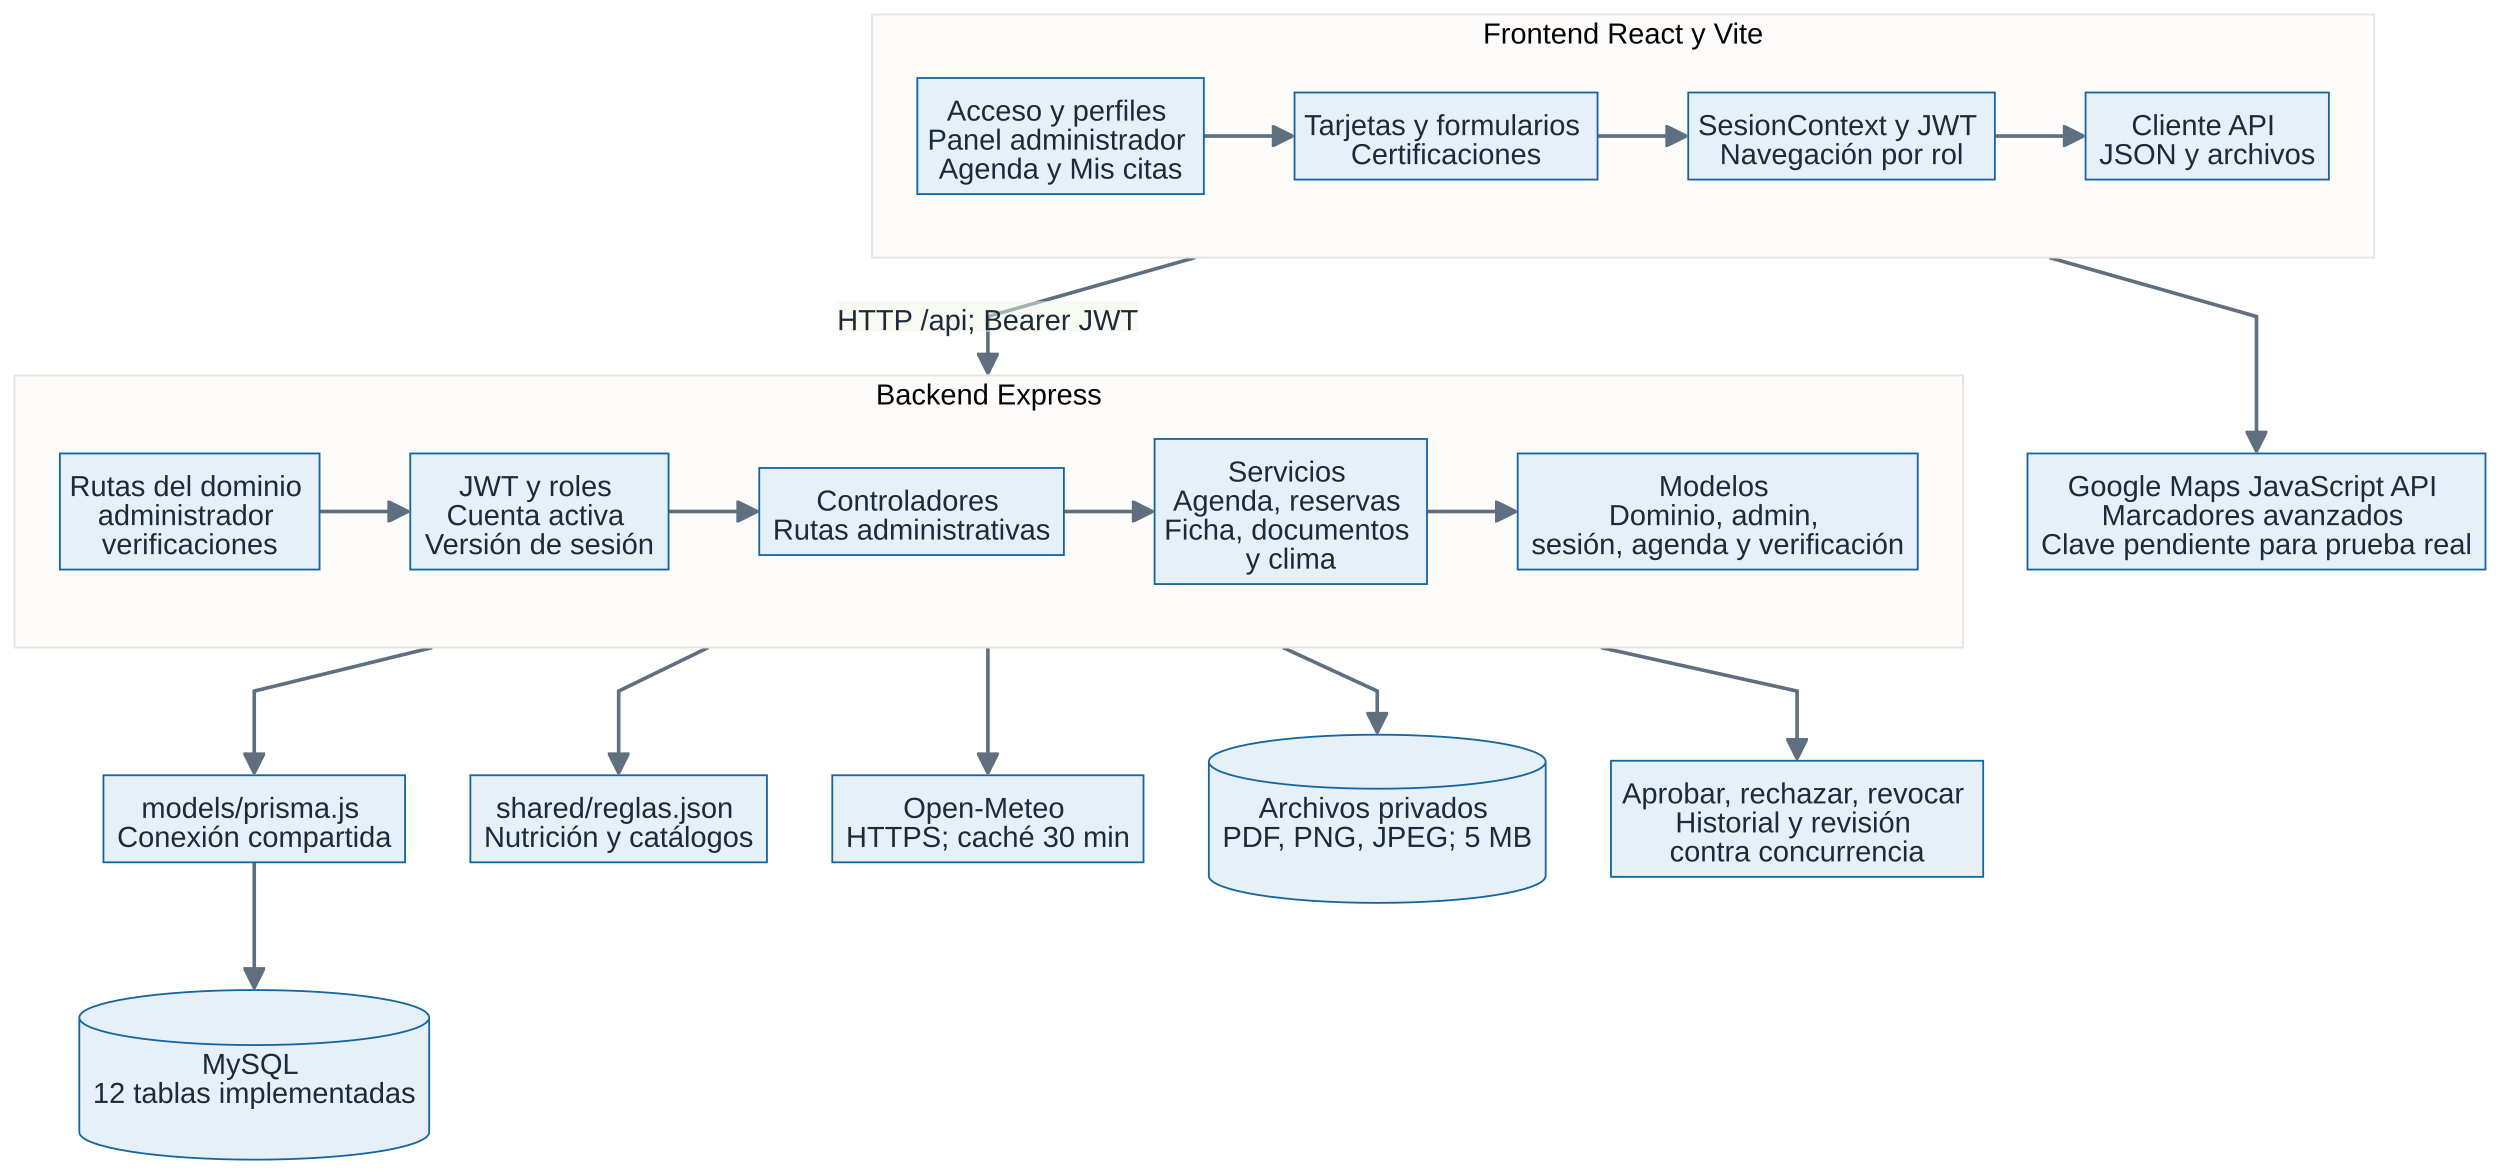
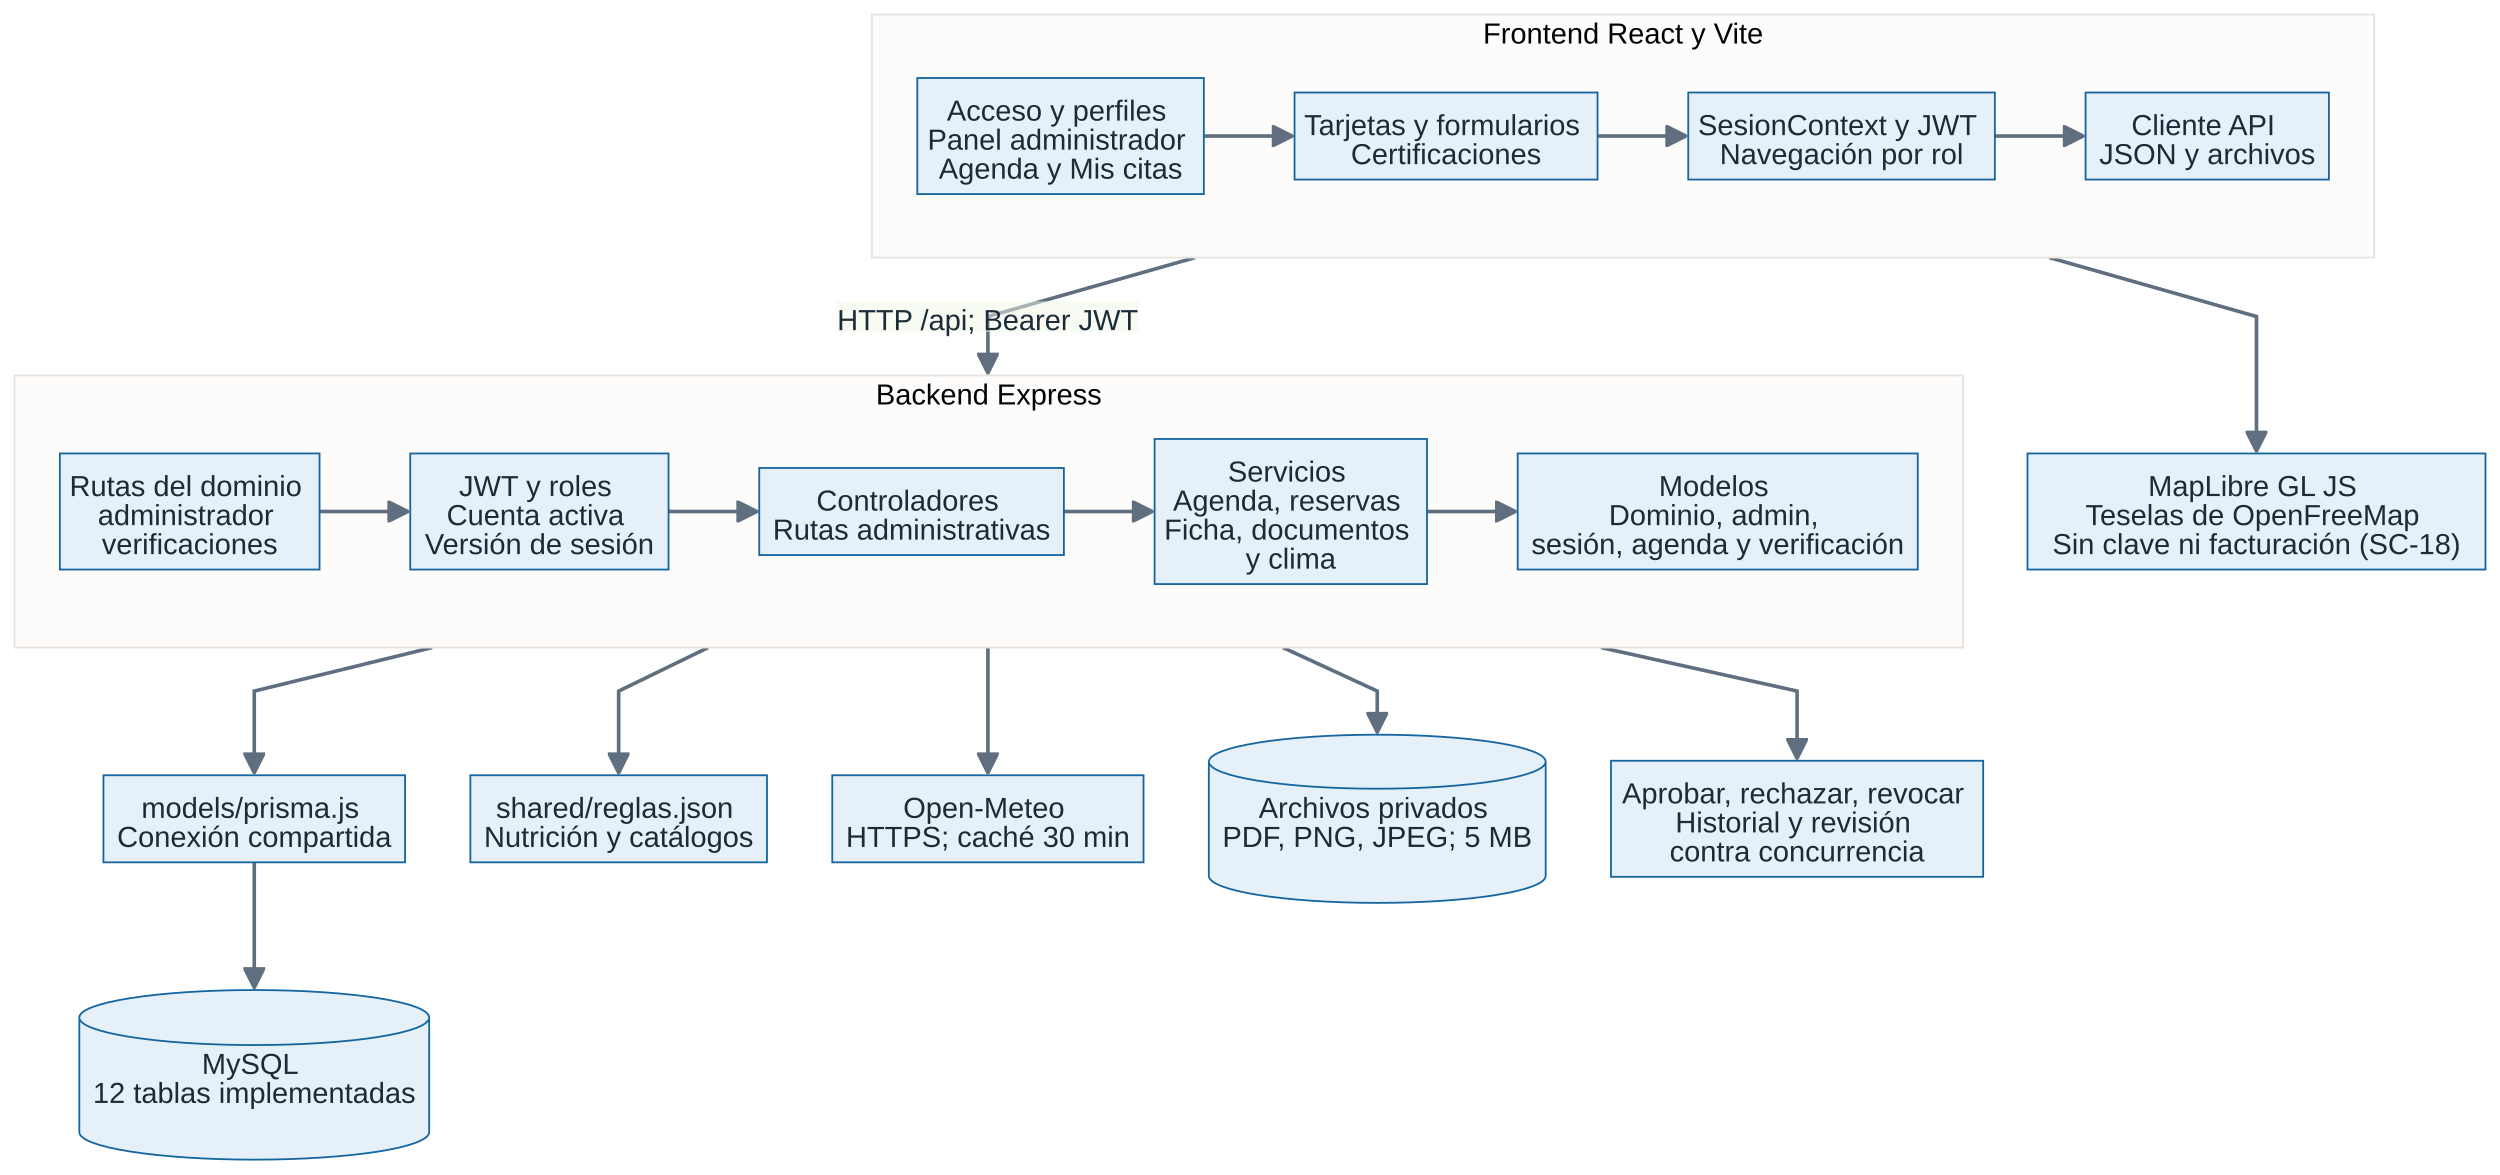
<svg xmlns="http://www.w3.org/2000/svg" aria-roledescription="flowchart-v2" role="graphics-document document" viewBox="-7.5 -8 1378.273 647.325" height="647.325" width="1378.273" id="diagram">
  <style>#diagram{font-family:Arial;font-size:16px;fill:#1c2b39;}#diagram .error-icon{fill:hsl(26.667, 56.25%, 98.725%);}#diagram .error-text{fill:rgb(1.422, 3.453, 5.078);stroke:rgb(1.422, 3.453, 5.078);}#diagram .edge-thickness-normal{stroke-width:2px;}#diagram .edge-thickness-thick{stroke-width:3.5px;}#diagram .edge-pattern-solid{stroke-dasharray:0;}#diagram .edge-pattern-dashed{stroke-dasharray:3;}#diagram .edge-pattern-dotted{stroke-dasharray:2;}#diagram .marker{fill:#5f6f80;stroke:#5f6f80;}#diagram .marker.cross{stroke:#5f6f80;}#diagram svg{font-family:Arial;font-size:16px;}#diagram .label{font-family:Arial;color:#1c2b39;}#diagram .cluster-label text{fill:rgb(1.422, 3.453, 5.078);}#diagram .cluster-label span,#diagram p{color:rgb(1.422, 3.453, 5.078);}#diagram .label text,#diagram span,#diagram p{fill:#1c2b39;color:#1c2b39;}#diagram .node rect,#diagram .node circle,#diagram .node ellipse,#diagram .node polygon,#diagram .node path{fill:#e6f0f8;stroke:#1565a0;stroke-width:1px;}#diagram .flowchart-label text{text-anchor:middle;}#diagram .node .katex path{fill:#000;stroke:#000;stroke-width:1px;}#diagram .node .label{text-align:center;}#diagram .node.clickable{cursor:pointer;}#diagram .arrowheadPath{fill:#0b0b0b;}#diagram .edgePath .path{stroke:#5f6f80;stroke-width:2.0px;}#diagram .flowchart-link{stroke:#5f6f80;fill:none;}#diagram .edgeLabel{background-color:hsl(86.667, 56.25%, 93.725%);text-align:center;}#diagram .edgeLabel rect{opacity:0.5;background-color:hsl(86.667, 56.25%, 93.725%);fill:hsl(86.667, 56.25%, 93.725%);}#diagram .labelBkg{background-color:rgba(240, 248, 230, 0.5);}#diagram .cluster rect{fill:hsl(26.667, 56.25%, 98.725%);stroke:hsl(26.667, 16.25%, 88.725%);stroke-width:1px;}#diagram .cluster text{fill:rgb(1.422, 3.453, 5.078);}#diagram .cluster span,#diagram p{color:rgb(1.422, 3.453, 5.078);}#diagram div.mermaidTooltip{position:absolute;text-align:center;max-width:200px;padding:2px;font-family:Arial;font-size:12px;background:hsl(26.667, 56.25%, 98.725%);border:1px solid hsl(26.667, 16.25%, 88.725%);border-radius:2px;pointer-events:none;z-index:100;}#diagram .flowchartTitleText{text-anchor:middle;font-size:18px;fill:#1c2b39;}#diagram :root{--mermaid-font-family:"trebuchet ms",verdana,arial,sans-serif;}</style>
  <g>
    <marker orient="auto" markerHeight="12" markerWidth="12" markerUnits="userSpaceOnUse" refY="5" refX="6" viewBox="0 0 10 10" class="marker flowchart" id="diagram_flowchart-pointEnd">
      <path style="stroke-width: 1; stroke-dasharray: 1, 0;" class="arrowMarkerPath" d="M 0 0 L 10 5 L 0 10 z" />
    </marker>
    <marker orient="auto" markerHeight="12" markerWidth="12" markerUnits="userSpaceOnUse" refY="5" refX="4.5" viewBox="0 0 10 10" class="marker flowchart" id="diagram_flowchart-pointStart">
      <path style="stroke-width: 1; stroke-dasharray: 1, 0;" class="arrowMarkerPath" d="M 0 5 L 10 10 L 10 0 z" />
    </marker>
    <marker orient="auto" markerHeight="11" markerWidth="11" markerUnits="userSpaceOnUse" refY="5" refX="11" viewBox="0 0 10 10" class="marker flowchart" id="diagram_flowchart-circleEnd">
      <circle style="stroke-width: 1; stroke-dasharray: 1, 0;" class="arrowMarkerPath" r="5" cy="5" cx="5" />
    </marker>
    <marker orient="auto" markerHeight="11" markerWidth="11" markerUnits="userSpaceOnUse" refY="5" refX="-1" viewBox="0 0 10 10" class="marker flowchart" id="diagram_flowchart-circleStart">
      <circle style="stroke-width: 1; stroke-dasharray: 1, 0;" class="arrowMarkerPath" r="5" cy="5" cx="5" />
    </marker>
    <marker orient="auto" markerHeight="11" markerWidth="11" markerUnits="userSpaceOnUse" refY="5.2" refX="12" viewBox="0 0 11 11" class="marker cross flowchart" id="diagram_flowchart-crossEnd">
      <path style="stroke-width: 2; stroke-dasharray: 1, 0;" class="arrowMarkerPath" d="M 1,1 l 9,9 M 10,1 l -9,9" />
    </marker>
    <marker orient="auto" markerHeight="11" markerWidth="11" markerUnits="userSpaceOnUse" refY="5.2" refX="-1" viewBox="0 0 11 11" class="marker cross flowchart" id="diagram_flowchart-crossStart">
      <path style="stroke-width: 2; stroke-dasharray: 1, 0;" class="arrowMarkerPath" d="M 1,1 l 9,9 M 10,1 l -9,9" />
    </marker>
    <g class="root">
      <g class="clusters" />
      <g class="edgePaths">
        <path marker-end="url(#diagram_flowchart-pointEnd)" style="fill:none;" class="edge-thickness-normal edge-pattern-solid flowchart-link LS-PR LE-DB" id="L-PR-DB-0" d="M132.672,467.408L132.672,513.816L132.672,532.516" />
        <path marker-end="url(#diagram_flowchart-pointEnd)" style="fill:none;" class="edge-thickness-normal edge-pattern-solid flowchart-link LS-SPA LE-API" id="L-SPA-API-0" d="M651.358,134L537.137,166.5L537.137,193.7" />
        <path marker-end="url(#diagram_flowchart-pointEnd)" style="fill:none;" class="edge-thickness-normal edge-pattern-solid flowchart-link LS-API LE-PR" id="L-API-PR-0" d="M230.724,349L132.672,373L132.672,414.108" />
        <path marker-end="url(#diagram_flowchart-pointEnd)" style="fill:none;" class="edge-thickness-normal edge-pattern-solid flowchart-link LS-API LE-G" id="L-API-G-0" d="M382.926,349L333.578,373L333.578,414.108" />
        <path marker-end="url(#diagram_flowchart-pointEnd)" style="fill:none;" class="edge-thickness-normal edge-pattern-solid flowchart-link LS-API LE-O" id="L-API-O-0" d="M537.137,349L537.137,373L537.137,414.108" />
        <path marker-end="url(#diagram_flowchart-pointEnd)" style="fill:none;" class="edge-thickness-normal edge-pattern-solid flowchart-link LS-API LE-F" id="L-API-F-0" d="M699.752,349L751.789,373L751.789,391.7" />
        <path marker-end="url(#diagram_flowchart-pointEnd)" style="fill:none;" class="edge-thickness-normal edge-pattern-solid flowchart-link LS-API LE-N" id="L-API-N-0" d="M875.098,349L983.246,373L983.246,406.108" />
        <path marker-end="url(#diagram_flowchart-pointEnd)" style="fill:none;" class="edge-thickness-normal edge-pattern-solid flowchart-link LS-SPA LE-GM" id="L-SPA-GM-0" d="M1122.302,134L1236.523,166.5L1236.523,236.7" />
      </g>
      <g class="edgeLabels">
        <g class="edgeLabel">
          <g transform="translate(0, 0)" class="label">
            <rect height="0" width="0" ry="0" rx="0" />
            <text style="">
              <tspan class="row" x="0" dy="1em" xml:space="preserve" />
            </text>
          </g>
        </g>
        <g transform="translate(537.1367, 166.5)" class="edgeLabel">
          <g transform="translate(-83.09375, -8.5)" class="label">
            <rect height="17" width="166.093" ry="0" rx="0" />
            <text style="">
              <tspan class="row" x="0" dy="1em" xml:space="preserve">HTTP /api; Bearer JWT</tspan>
            </text>
          </g>
        </g>
        <g class="edgeLabel">
          <g transform="translate(0, 0)" class="label">
            <rect height="0" width="0" ry="0" rx="0" />
            <text style="">
              <tspan class="row" x="0" dy="1em" xml:space="preserve" />
            </text>
          </g>
        </g>
        <g class="edgeLabel">
          <g transform="translate(0, 0)" class="label">
            <rect height="0" width="0" ry="0" rx="0" />
            <text style="">
              <tspan class="row" x="0" dy="1em" xml:space="preserve" />
            </text>
          </g>
        </g>
        <g class="edgeLabel">
          <g transform="translate(0, 0)" class="label">
            <rect height="0" width="0" ry="0" rx="0" />
            <text style="">
              <tspan class="row" x="0" dy="1em" xml:space="preserve" />
            </text>
          </g>
        </g>
        <g class="edgeLabel">
          <g transform="translate(0, 0)" class="label">
            <rect height="0" width="0" ry="0" rx="0" />
            <text style="">
              <tspan class="row" x="0" dy="1em" xml:space="preserve" />
            </text>
          </g>
        </g>
        <g class="edgeLabel">
          <g transform="translate(0, 0)" class="label">
            <rect height="0" width="0" ry="0" rx="0" />
            <text style="">
              <tspan class="row" x="0" dy="1em" xml:space="preserve" />
            </text>
          </g>
        </g>
        <g class="edgeLabel">
          <g transform="translate(0, 0)" class="label">
            <rect height="0" width="0" ry="0" rx="0" />
            <text style="">
              <tspan class="row" x="0" dy="1em" xml:space="preserve" />
            </text>
          </g>
        </g>
      </g>
      <g class="nodes">
        <g transform="translate(-7.5, 191)" class="root">
          <g class="clusters">
            <g id="API" class="cluster default flowchart-label">
              <rect height="150" width="1074.273" y="8" x="8" ry="0" rx="0" style="" />
              <g transform="translate(545.1367, 8)" class="cluster-label">
                <text style="">
                  <tspan class="row" x="0" dy="1em" xml:space="preserve">Backend Express</tspan>
                </text>
              </g>
            </g>
          </g>
          <g class="edgePaths">
            <path marker-end="url(#diagram_flowchart-pointEnd)" style="fill:none;" class="edge-thickness-normal edge-pattern-solid flowchart-link LS-R LE-M" id="L-R-M-0" d="M176.172,83L201.172,83L220.872,83" />
            <path marker-end="url(#diagram_flowchart-pointEnd)" style="fill:none;" class="edge-thickness-normal edge-pattern-solid flowchart-link LS-M LE-K" id="L-M-K-0" d="M368.578,83L393.578,83L413.278,83" />
            <path marker-end="url(#diagram_flowchart-pointEnd)" style="fill:none;" class="edge-thickness-normal edge-pattern-solid flowchart-link LS-K LE-V" id="L-K-V-0" d="M586.531,83L611.531,83L631.231,83" />
            <path marker-end="url(#diagram_flowchart-pointEnd)" style="fill:none;" class="edge-thickness-normal edge-pattern-solid flowchart-link LS-V LE-D" id="L-V-D-0" d="M786.719,83L811.719,83L831.419,83" />
          </g>
          <g class="edgeLabels">
            <g class="edgeLabel">
              <g transform="translate(0, 0)" class="label">
                <rect height="0" width="0" ry="0" rx="0" />
                <text style="">
                  <tspan class="row" x="0" dy="1em" xml:space="preserve" />
                </text>
              </g>
            </g>
            <g class="edgeLabel">
              <g transform="translate(0, 0)" class="label">
                <rect height="0" width="0" ry="0" rx="0" />
                <text style="">
                  <tspan class="row" x="0" dy="1em" xml:space="preserve" />
                </text>
              </g>
            </g>
            <g class="edgeLabel">
              <g transform="translate(0, 0)" class="label">
                <rect height="0" width="0" ry="0" rx="0" />
                <text style="">
                  <tspan class="row" x="0" dy="1em" xml:space="preserve" />
                </text>
              </g>
            </g>
            <g class="edgeLabel">
              <g transform="translate(0, 0)" class="label">
                <rect height="0" width="0" ry="0" rx="0" />
                <text style="">
                  <tspan class="row" x="0" dy="1em" xml:space="preserve" />
                </text>
              </g>
            </g>
          </g>
          <g class="nodes">
            <g transform="translate(104.5859, 83)" data-id="R" data-node="true" id="flowchart-R-8" class="node default default flowchart-label">
              <rect height="64" width="143.172" y="-32" x="-71.586" ry="0" rx="0" style="" class="basic label-container" />
              <g transform="translate(0, -24.5)" style="" class="label">
                <rect />
                <text style="">
                  <tspan class="row" x="0" dy="1em" xml:space="preserve">Rutas del dominio</tspan>
                  <tspan class="row" x="0" dy="1em" xml:space="preserve">administrador</tspan>
                  <tspan class="row" x="0" dy="1em" xml:space="preserve">verificaciones</tspan>
                </text>
              </g>
            </g>
            <g transform="translate(297.375, 83)" data-id="M" data-node="true" id="flowchart-M-9" class="node default default flowchart-label">
              <rect height="64" width="142.406" y="-32" x="-71.203" ry="0" rx="0" style="" class="basic label-container" />
              <g transform="translate(0, -24.5)" style="" class="label">
                <rect />
                <text style="">
                  <tspan class="row" x="0" dy="1em" xml:space="preserve">JWT y roles</tspan>
                  <tspan class="row" x="0" dy="1em" xml:space="preserve">Cuenta activa</tspan>
                  <tspan class="row" x="0" dy="1em" xml:space="preserve">Versión de sesión</tspan>
                </text>
              </g>
            </g>
            <g transform="translate(502.5547, 83)" data-id="K" data-node="true" id="flowchart-K-10" class="node default default flowchart-label">
              <rect height="48" width="167.953" y="-24" x="-83.977" ry="0" rx="0" style="" class="basic label-container" />
              <g transform="translate(0, -16.5)" style="" class="label">
                <rect />
                <text style="">
                  <tspan class="row" x="0" dy="1em" xml:space="preserve">Controladores</tspan>
                  <tspan class="row" x="0" dy="1em" xml:space="preserve">Rutas administrativas</tspan>
                </text>
              </g>
            </g>
            <g transform="translate(711.625, 83)" data-id="V" data-node="true" id="flowchart-V-11" class="node default default flowchart-label">
              <rect height="80" width="150.188" y="-40" x="-75.094" ry="0" rx="0" style="" class="basic label-container" />
              <g transform="translate(0, -32.5)" style="" class="label">
                <rect />
                <text style="">
                  <tspan class="row" x="0" dy="1em" xml:space="preserve">Servicios</tspan>
                  <tspan class="row" x="0" dy="1em" xml:space="preserve">Agenda, reservas</tspan>
                  <tspan class="row" x="0" dy="1em" xml:space="preserve">Ficha, documentos</tspan>
                  <tspan class="row" x="0" dy="1em" xml:space="preserve">y clima</tspan>
                </text>
              </g>
            </g>
            <g transform="translate(946.9961, 83)" data-id="D" data-node="true" id="flowchart-D-12" class="node default default flowchart-label">
              <rect height="64" width="220.555" y="-32" x="-110.277" ry="0" rx="0" style="" class="basic label-container" />
              <g transform="translate(0, -24.5)" style="" class="label">
                <rect />
                <text style="">
                  <tspan class="row" x="0" dy="1em" xml:space="preserve">Modelos</tspan>
                  <tspan class="row" x="0" dy="1em" xml:space="preserve">Dominio, admin,</tspan>
                  <tspan class="row" x="0" dy="1em" xml:space="preserve">sesión, agenda y verificación</tspan>
                </text>
              </g>
            </g>
          </g>
        </g>
        <g transform="translate(465.2246, -8)" class="root">
          <g class="clusters">
            <g id="SPA" class="cluster default flowchart-label">
              <rect height="134" width="828.211" y="8" x="8" ry="0" rx="0" style="" />
              <g transform="translate(422.1055, 8)" class="cluster-label">
                <text style="">
                  <tspan class="row" x="0" dy="1em" xml:space="preserve">Frontend React y Vite</tspan>
                </text>
              </g>
            </g>
          </g>
          <g class="edgePaths">
            <path marker-end="url(#diagram_flowchart-pointEnd)" style="fill:none;" class="edge-thickness-normal edge-pattern-solid flowchart-link LS-P LE-C" id="L-P-C-0" d="M190.969,75L215.969,75L235.669,75" />
            <path marker-end="url(#diagram_flowchart-pointEnd)" style="fill:none;" class="edge-thickness-normal edge-pattern-solid flowchart-link LS-C LE-S" id="L-C-S-0" d="M408.016,75L433.016,75L452.716,75" />
            <path marker-end="url(#diagram_flowchart-pointEnd)" style="fill:none;" class="edge-thickness-normal edge-pattern-solid flowchart-link LS-S LE-A" id="L-S-A-0" d="M627.07,75L652.07,75L671.77,75" />
          </g>
          <g class="edgeLabels">
            <g class="edgeLabel">
              <g transform="translate(0, 0)" class="label">
                <rect height="0" width="0" ry="0" rx="0" />
                <text style="">
                  <tspan class="row" x="0" dy="1em" xml:space="preserve" />
                </text>
              </g>
            </g>
            <g class="edgeLabel">
              <g transform="translate(0, 0)" class="label">
                <rect height="0" width="0" ry="0" rx="0" />
                <text style="">
                  <tspan class="row" x="0" dy="1em" xml:space="preserve" />
                </text>
              </g>
            </g>
            <g class="edgeLabel">
              <g transform="translate(0, 0)" class="label">
                <rect height="0" width="0" ry="0" rx="0" />
                <text style="">
                  <tspan class="row" x="0" dy="1em" xml:space="preserve" />
                </text>
              </g>
            </g>
          </g>
          <g class="nodes">
            <g transform="translate(111.9844, 75)" data-id="P" data-node="true" id="flowchart-P-0" class="node default default flowchart-label">
              <rect height="64" width="157.969" y="-32" x="-78.984" ry="0" rx="0" style="" class="basic label-container" />
              <g transform="translate(0, -24.5)" style="" class="label">
                <rect />
                <text style="">
                  <tspan class="row" x="0" dy="1em" xml:space="preserve">Acceso y perfiles</tspan>
                  <tspan class="row" x="0" dy="1em" xml:space="preserve">Panel administrador</tspan>
                  <tspan class="row" x="0" dy="1em" xml:space="preserve">Agenda y Mis citas</tspan>
                </text>
              </g>
            </g>
            <g transform="translate(324.4922, 75)" data-id="C" data-node="true" id="flowchart-C-1" class="node default default flowchart-label">
              <rect height="48" width="167.047" y="-24" x="-83.523" ry="0" rx="0" style="" class="basic label-container" />
              <g transform="translate(0, -16.5)" style="" class="label">
                <rect />
                <text style="">
                  <tspan class="row" x="0" dy="1em" xml:space="preserve">Tarjetas y formularios</tspan>
                  <tspan class="row" x="0" dy="1em" xml:space="preserve">Certificaciones</tspan>
                </text>
              </g>
            </g>
            <g transform="translate(542.543, 75)" data-id="S" data-node="true" id="flowchart-S-2" class="node default default flowchart-label">
              <rect height="48" width="169.055" y="-24" x="-84.527" ry="0" rx="0" style="" class="basic label-container" />
              <g transform="translate(0, -16.5)" style="" class="label">
                <rect />
                <text style="">
                  <tspan class="row" x="0" dy="1em" xml:space="preserve">SesionContext y JWT</tspan>
                  <tspan class="row" x="0" dy="1em" xml:space="preserve">Navegación por rol</tspan>
                </text>
              </g>
            </g>
            <g transform="translate(744.1406, 75)" data-id="A" data-node="true" id="flowchart-A-3" class="node default default flowchart-label">
              <rect height="48" width="134.141" y="-24" x="-67.07" ry="0" rx="0" style="" class="basic label-container" />
              <g transform="translate(0, -16.5)" style="" class="label">
                <rect />
                <text style="">
                  <tspan class="row" x="0" dy="1em" xml:space="preserve">Cliente API</tspan>
                  <tspan class="row" x="0" dy="1em" xml:space="preserve">JSON y archivos</tspan>
                </text>
              </g>
            </g>
          </g>
        </g>
        <g transform="translate(132.6719, 443.4081)" data-id="PR" data-node="true" id="flowchart-PR-21" class="node default default flowchart-label">
          <rect height="48" width="166.297" y="-24" x="-83.148" ry="0" rx="0" style="" class="basic label-container" />
          <g transform="translate(0, -16.5)" style="" class="label">
            <rect />
            <text style="">
              <tspan class="row" x="0" dy="1em" xml:space="preserve">models/prisma.js</tspan>
              <tspan class="row" x="0" dy="1em" xml:space="preserve">Conexión compartida</tspan>
            </text>
          </g>
        </g>
        <g transform="translate(132.6719, 584.5706)" data-id="DB" data-node="true" id="flowchart-DB-23" class="node default default flowchart-label">
          <path transform="translate(-96.44531,-46.75436)" d="M 0,15.17 a 96.445,15.17 0,0,0 192.891 0 a 96.445,15.17 0,0,0 -192.891 0 l 0,63.17 a 96.445,15.17 0,0,0 192.891 0 l 0,-63.17" style="" />
          <g transform="translate(0, -16.5)" style="" class="label">
            <rect />
            <text style="">
              <tspan class="row" x="0" dy="1em" xml:space="preserve">MySQL</tspan>
              <tspan class="row" x="0" dy="1em" xml:space="preserve">12 tablas implementadas</tspan>
            </text>
          </g>
        </g>
        <g transform="translate(333.5781, 443.4081)" data-id="G" data-node="true" id="flowchart-G-25" class="node default default flowchart-label">
          <rect height="48" width="163.516" y="-24" x="-81.758" ry="0" rx="0" style="" class="basic label-container" />
          <g transform="translate(0, -16.5)" style="" class="label">
            <rect />
            <text style="">
              <tspan class="row" x="0" dy="1em" xml:space="preserve">shared/reglas.json</tspan>
              <tspan class="row" x="0" dy="1em" xml:space="preserve">Nutrición y catálogos</tspan>
            </text>
          </g>
        </g>
        <g transform="translate(537.1367, 443.4081)" data-id="O" data-node="true" id="flowchart-O-27" class="node default default flowchart-label">
          <rect height="48" width="171.602" y="-24" x="-85.801" ry="0" rx="0" style="" class="basic label-container" />
          <g transform="translate(0, -16.5)" style="" class="label">
            <rect />
            <text style="">
              <tspan class="row" x="0" dy="1em" xml:space="preserve">Open-Meteo</tspan>
              <tspan class="row" x="0" dy="1em" xml:space="preserve">HTTPS; caché 30 min</tspan>
            </text>
          </g>
        </g>
        <g transform="translate(751.7891, 443.4081)" data-id="F" data-node="true" id="flowchart-F-29" class="node default default flowchart-label">
          <path transform="translate(-92.85156,-46.41325)" d="M 0,14.942 a 92.852,14.942 0,0,0 185.703 0 a 92.852,14.942 0,0,0 -185.703 0 l 0,62.942 a 92.852,14.942 0,0,0 185.703 0 l 0,-62.942" style="" />
          <g transform="translate(0, -16.5)" style="" class="label">
            <rect />
            <text style="">
              <tspan class="row" x="0" dy="1em" xml:space="preserve">Archivos privados</tspan>
              <tspan class="row" x="0" dy="1em" xml:space="preserve">PDF, PNG, JPEG; 5 MB</tspan>
            </text>
          </g>
        </g>
        <g transform="translate(983.2461, 443.4081)" data-id="N" data-node="true" id="flowchart-N-31" class="node default default flowchart-label">
          <rect height="64" width="205.211" y="-32" x="-102.605" ry="0" rx="0" style="" class="basic label-container" />
          <g transform="translate(0, -24.5)" style="" class="label">
            <rect />
            <text style="">
              <tspan class="row" x="0" dy="1em" xml:space="preserve">Aprobar, rechazar, revocar</tspan>
              <tspan class="row" x="0" dy="1em" xml:space="preserve">Historial y revisión</tspan>
              <tspan class="row" x="0" dy="1em" xml:space="preserve">contra concurrencia</tspan>
            </text>
          </g>
        </g>
        <g transform="translate(1236.523, 274)" data-id="GM" data-node="true" id="flowchart-GM-33" class="node default default flowchart-label">
          <rect height="64" width="252.5" y="-32" x="-126.25" ry="0" rx="0" style="" class="basic label-container" />
          <g transform="translate(0, -24.5)" style="" class="label">
            <rect />
            <text style="">
-               <tspan class="row" x="0" dy="1em" xml:space="preserve">Google Maps JavaScript API</tspan>
-               <tspan class="row" x="0" dy="1em" xml:space="preserve">Marcadores avanzados</tspan>
-               <tspan class="row" x="0" dy="1em" xml:space="preserve">Clave pendiente para prueba real</tspan>
+               <tspan class="row" x="0" dy="1em" xml:space="preserve">MapLibre GL JS</tspan>
+               <tspan class="row" x="0" dy="1em" xml:space="preserve">Teselas de OpenFreeMap</tspan>
+               <tspan class="row" x="0" dy="1em" xml:space="preserve">Sin clave ni facturación (SC-18)</tspan>
            </text>
          </g>
        </g>
      </g>
    </g>
  </g>
</svg>
